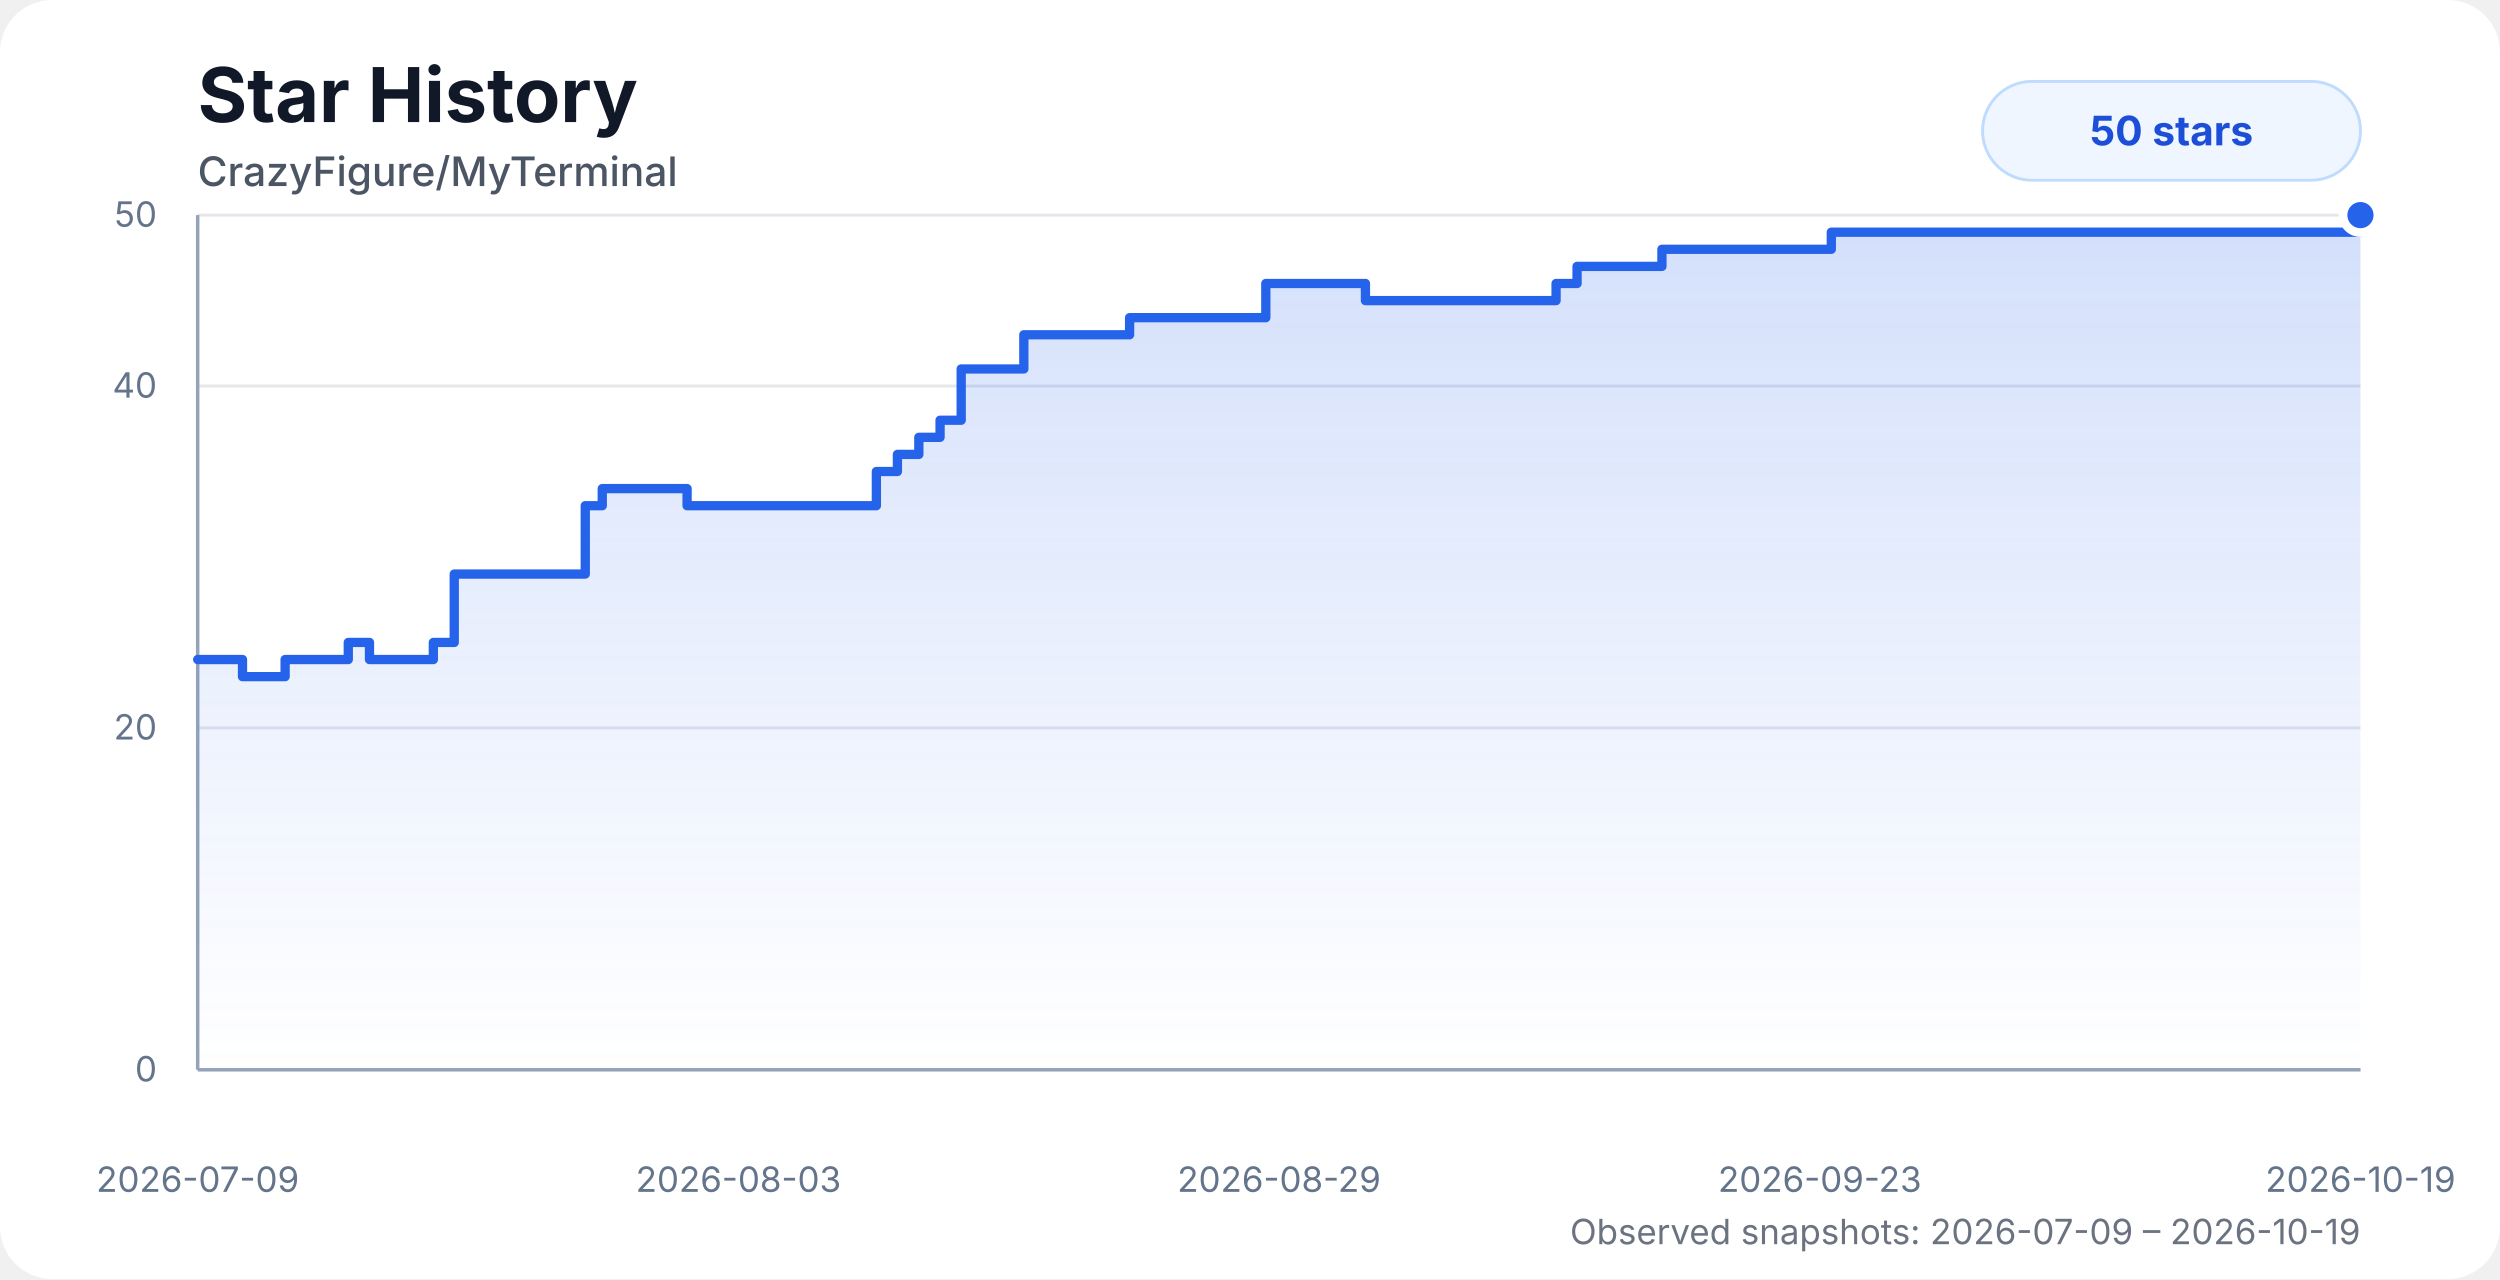
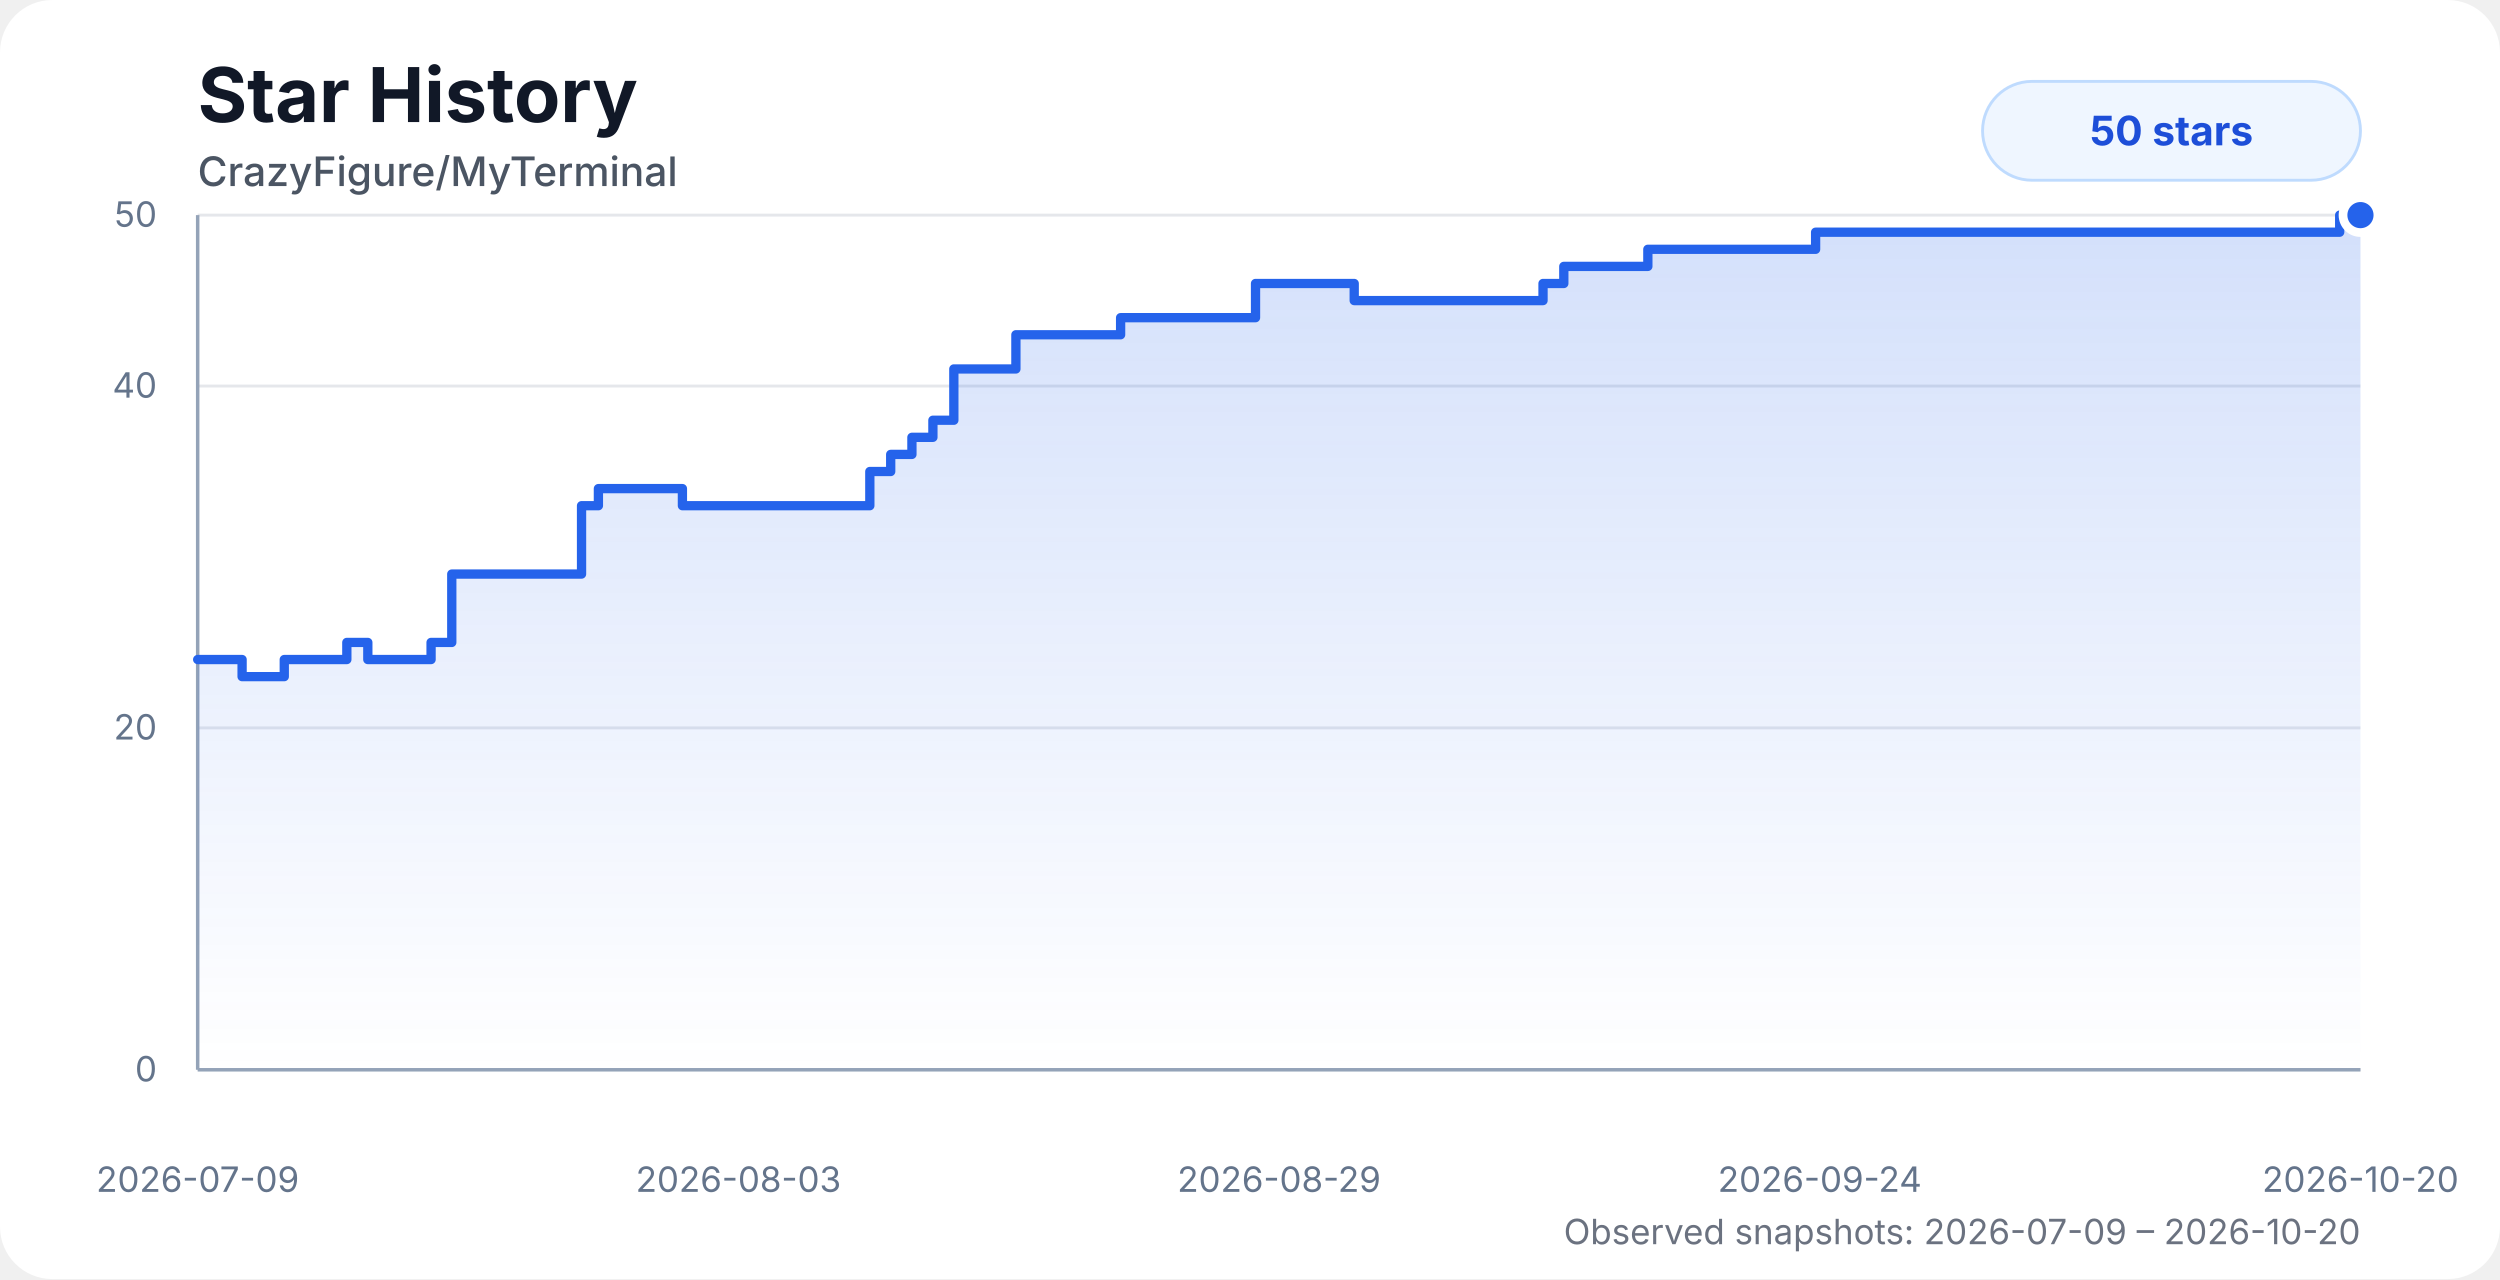
<svg xmlns="http://www.w3.org/2000/svg" width="860" height="440" viewBox="0 0 860 440" role="img" aria-labelledby="title desc">
  <style>
    .chart-bg { fill: #ffffff; }
    .title { fill: #111827; font: 700 26px system-ui, -apple-system, BlinkMacSystemFont, "Segoe UI", sans-serif; }
    .subtitle { fill: #4b5563; font: 500 14px system-ui, -apple-system, BlinkMacSystemFont, "Segoe UI", sans-serif; }
    .axis-label { fill: #64748b; font: 12px system-ui, -apple-system, BlinkMacSystemFont, "Segoe UI", sans-serif; }
    .grid { stroke: #e5e7eb; stroke-width: 1; }
    .axis { stroke: #94a3b8; stroke-width: 1.2; }
    .area { fill: url(#starGradient); opacity: 0.28; }
    .line { fill: none; stroke: #2563eb; stroke-width: 3.2; stroke-linecap: round; stroke-linejoin: round; }
    .dot { fill: #2563eb; stroke: #ffffff; stroke-width: 3; }
    .badge { fill: #eff6ff; stroke: #bfdbfe; }
    .badge-text { fill: #1d4ed8; font: 700 14px system-ui, -apple-system, BlinkMacSystemFont, "Segoe UI", sans-serif; }
    .status { fill: #6b7280; font: 12px system-ui, -apple-system, BlinkMacSystemFont, "Segoe UI", sans-serif; }
    @media (prefers-color-scheme: dark) {
      .chart-bg { fill: #0d1117; }
      .title { fill: #f8fafc; }
      .subtitle { fill: #cbd5e1; }
      .axis-label { fill: #94a3b8; }
      .grid { stroke: #1f2937; }
      .axis { stroke: #475569; }
      .dot { stroke: #0d1117; }
      .badge { fill: #172554; stroke: #1d4ed8; }
      .badge-text { fill: #bfdbfe; }
      .status { fill: #94a3b8; }
    }
  </style>
  <defs>
    <linearGradient id="starGradient" x1="0" x2="0" y1="0" y2="1">
      <stop offset="0%" stop-color="#2563eb" stop-opacity="0.72" />
      <stop offset="100%" stop-color="#2563eb" stop-opacity="0" />
    </linearGradient>
  </defs>
  <rect class="chart-bg" width="860" height="440" rx="18" />
  <text class="title" x="68" y="42">Star History</text>
  <text class="subtitle" x="68" y="64">CrazyFigure/MyTerminal</text>
  <g>
    <line class="grid" x1="68" y1="368" x2="812" y2="368" />
    <line class="grid" x1="68" y1="250.4" x2="812" y2="250.4" />
    <line class="grid" x1="68" y1="132.8" x2="812" y2="132.8" />
    <line class="grid" x1="68" y1="74" x2="812" y2="74" />
    <line class="axis" x1="68" y1="74" x2="68" y2="368" />
    <line class="axis" x1="68" y1="368" x2="812" y2="368" />
    <text class="axis-label" x="54" y="372" text-anchor="end">0</text>
    <text class="axis-label" x="54" y="254.4" text-anchor="end">20</text>
    <text class="axis-label" x="54" y="136.8" text-anchor="end">40</text>
    <text class="axis-label" x="54" y="78" text-anchor="end">50</text>
    <text class="axis-label" x="68" y="410" text-anchor="middle">2026-07-09</text>
    <text class="axis-label" x="254" y="410" text-anchor="middle">2026-08-03</text>
    <text class="axis-label" x="440" y="410" text-anchor="middle">2026-08-29</text>
-     <text class="axis-label" x="626" y="410" text-anchor="middle">2026-09-23</text>
-     <text class="axis-label" x="812" y="410" text-anchor="middle">2026-10-19</text>
+     <text class="axis-label" x="626" y="410" text-anchor="middle">2026-09-24</text>
+     <text class="axis-label" x="812" y="410" text-anchor="middle">2026-10-20</text>
  </g>
-   <path class="area" d="M 68 226.88 H 76.35 V 226.88 H 83.42 V 232.76 H 98.08 V 226.88 H 119.81 V 221 H 127.1 V 226.88 H 149.07 V 221 H 156.26 V 197.48 H 163.54 V 197.48 H 201.33 V 173.96 H 207.18 V 168.08 H 236.36 V 173.96 H 258.16 V 173.96 H 265.44 V 173.96 H 272.72 V 173.96 H 279.85 V 173.96 H 286.81 V 173.96 H 294.13 V 173.96 H 301.47 V 162.2 H 308.71 V 156.32 H 316.08 V 150.44 H 323.38 V 144.56 H 330.65 V 126.92 H 337.6 V 126.92 H 344.93 V 126.92 H 352.2 V 115.16 H 359.46 V 115.16 H 366.75 V 115.16 H 374.03 V 115.16 H 381.34 V 115.16 H 388.58 V 109.28 H 395.9 V 109.28 H 403.18 V 109.28 H 410.43 V 109.28 H 417.75 V 109.28 H 427.63 V 109.28 H 435.44 V 97.52 H 441.18 V 97.52 H 448.14 V 97.52 H 455.49 V 97.52 H 462.54 V 97.52 H 469.71 V 103.4 H 476.98 V 103.4 H 484.3 V 103.4 H 491.53 V 103.4 H 498.87 V 103.4 H 506.19 V 103.4 H 513.42 V 103.4 H 520.72 V 103.4 H 528 V 103.4 H 535.29 V 97.52 H 542.51 V 91.64 H 549.91 V 91.64 H 557.23 V 91.64 H 564.43 V 91.64 H 571.7 V 85.76 H 578.99 V 85.76 H 586.22 V 85.76 H 593.5 V 85.76 H 600.91 V 85.76 H 608.22 V 85.76 H 615.44 V 85.76 H 622.64 V 85.76 H 629.97 V 79.88 H 637.23 V 79.88 H 644.51 V 79.88 H 651.93 V 79.88 H 659.34 V 79.88 H 666.61 V 79.88 H 673.84 V 79.88 H 681.24 V 79.88 H 688.46 V 79.88 H 695.61 V 79.88 H 703.01 V 79.88 H 710.34 V 79.88 H 717.76 V 79.88 H 724.94 V 79.88 H 732.29 V 79.88 H 739.55 V 79.88 H 746.77 V 79.88 H 754.06 V 79.88 H 761.39 V 79.88 H 768.77 V 79.88 H 775.58 V 79.88 H 782.76 V 79.88 H 790.04 V 79.88 H 797.25 V 79.88 H 804.64 V 79.88 H 812 V 74 L 812 368 L 68 368 Z" />
-   <path class="line" d="M 68 226.88 H 76.35 V 226.88 H 83.42 V 232.76 H 98.08 V 226.88 H 119.81 V 221 H 127.1 V 226.88 H 149.07 V 221 H 156.26 V 197.48 H 163.54 V 197.48 H 201.33 V 173.96 H 207.18 V 168.08 H 236.36 V 173.96 H 258.16 V 173.96 H 265.44 V 173.96 H 272.72 V 173.96 H 279.85 V 173.96 H 286.81 V 173.96 H 294.13 V 173.96 H 301.47 V 162.2 H 308.71 V 156.32 H 316.08 V 150.44 H 323.38 V 144.56 H 330.65 V 126.92 H 337.6 V 126.92 H 344.93 V 126.92 H 352.2 V 115.16 H 359.46 V 115.16 H 366.75 V 115.16 H 374.03 V 115.16 H 381.34 V 115.16 H 388.58 V 109.28 H 395.9 V 109.28 H 403.18 V 109.28 H 410.43 V 109.28 H 417.75 V 109.28 H 427.63 V 109.28 H 435.44 V 97.52 H 441.18 V 97.52 H 448.14 V 97.52 H 455.49 V 97.52 H 462.54 V 97.52 H 469.71 V 103.4 H 476.98 V 103.4 H 484.3 V 103.4 H 491.53 V 103.4 H 498.87 V 103.4 H 506.19 V 103.4 H 513.42 V 103.4 H 520.72 V 103.4 H 528 V 103.4 H 535.29 V 97.52 H 542.51 V 91.64 H 549.91 V 91.64 H 557.23 V 91.64 H 564.43 V 91.64 H 571.7 V 85.76 H 578.99 V 85.76 H 586.22 V 85.76 H 593.5 V 85.76 H 600.91 V 85.76 H 608.22 V 85.76 H 615.44 V 85.76 H 622.64 V 85.76 H 629.97 V 79.88 H 637.23 V 79.88 H 644.51 V 79.88 H 651.93 V 79.88 H 659.34 V 79.88 H 666.61 V 79.88 H 673.84 V 79.88 H 681.24 V 79.88 H 688.46 V 79.88 H 695.61 V 79.88 H 703.01 V 79.88 H 710.34 V 79.88 H 717.76 V 79.88 H 724.94 V 79.88 H 732.29 V 79.88 H 739.55 V 79.88 H 746.77 V 79.88 H 754.06 V 79.88 H 761.39 V 79.88 H 768.77 V 79.88 H 775.58 V 79.88 H 782.76 V 79.88 H 790.04 V 79.88 H 797.25 V 79.88 H 804.64 V 79.88 H 812 V 74" />
+   <path class="area" d="M 68 226.88 H 76.27 V 226.88 H 83.28 V 232.76 H 97.79 V 226.88 H 119.31 V 221 H 126.53 V 226.88 H 148.29 V 221 H 155.41 V 197.48 H 162.62 V 197.48 H 200.05 V 173.96 H 205.85 V 168.08 H 234.75 V 173.96 H 256.34 V 173.96 H 263.54 V 173.96 H 270.75 V 173.96 H 277.81 V 173.96 H 284.71 V 173.96 H 291.96 V 173.96 H 299.22 V 162.2 H 306.4 V 156.32 H 313.7 V 150.44 H 320.92 V 144.56 H 328.12 V 126.92 H 335.01 V 126.92 H 342.26 V 126.92 H 349.47 V 115.16 H 356.66 V 115.16 H 363.88 V 115.16 H 371.08 V 115.16 H 378.32 V 115.16 H 385.49 V 109.28 H 392.75 V 109.28 H 399.96 V 109.28 H 407.14 V 109.28 H 414.39 V 109.28 H 424.17 V 109.28 H 431.9 V 97.52 H 437.6 V 97.52 H 444.48 V 97.52 H 451.77 V 97.52 H 458.74 V 97.52 H 465.85 V 103.4 H 473.05 V 103.4 H 480.3 V 103.4 H 487.46 V 103.4 H 494.73 V 103.4 H 501.98 V 103.4 H 509.14 V 103.4 H 516.37 V 103.4 H 523.57 V 103.4 H 530.8 V 97.52 H 537.95 V 91.64 H 545.28 V 91.64 H 552.53 V 91.64 H 559.66 V 91.64 H 566.86 V 85.76 H 574.08 V 85.76 H 581.24 V 85.76 H 588.45 V 85.76 H 595.79 V 85.76 H 603.03 V 85.76 H 610.18 V 85.76 H 617.31 V 85.76 H 624.57 V 79.88 H 631.76 V 79.88 H 638.97 V 79.88 H 646.32 V 79.88 H 653.65 V 79.88 H 660.85 V 79.88 H 668.01 V 79.88 H 675.34 V 79.88 H 682.5 V 79.88 H 689.58 V 79.88 H 696.9 V 79.88 H 704.17 V 79.88 H 711.51 V 79.88 H 718.62 V 79.88 H 725.9 V 79.88 H 733.1 V 79.88 H 740.24 V 79.88 H 747.47 V 79.88 H 754.72 V 79.88 H 762.04 V 79.88 H 768.77 V 79.88 H 775.89 V 79.88 H 783.1 V 79.88 H 790.24 V 79.88 H 797.56 V 79.88 H 804.85 V 74 H 812 V 74 L 812 368 L 68 368 Z" />
+   <path class="line" d="M 68 226.88 H 76.27 V 226.88 H 83.28 V 232.76 H 97.79 V 226.88 H 119.31 V 221 H 126.53 V 226.88 H 148.29 V 221 H 155.41 V 197.48 H 162.62 V 197.48 H 200.05 V 173.96 H 205.85 V 168.08 H 234.75 V 173.96 H 256.34 V 173.96 H 263.54 V 173.96 H 270.75 V 173.96 H 277.81 V 173.96 H 284.71 V 173.96 H 291.96 V 173.96 H 299.22 V 162.2 H 306.4 V 156.32 H 313.7 V 150.44 H 320.92 V 144.56 H 328.12 V 126.92 H 335.01 V 126.92 H 342.26 V 126.92 H 349.47 V 115.16 H 356.66 V 115.16 H 363.88 V 115.16 H 371.08 V 115.16 H 378.32 V 115.16 H 385.49 V 109.28 H 392.75 V 109.28 H 399.96 V 109.28 H 407.14 V 109.28 H 414.39 V 109.28 H 424.17 V 109.28 H 431.9 V 97.52 H 437.6 V 97.52 H 444.48 V 97.52 H 451.77 V 97.52 H 458.74 V 97.52 H 465.85 V 103.4 H 473.05 V 103.4 H 480.3 V 103.4 H 487.46 V 103.4 H 494.73 V 103.4 H 501.98 V 103.4 H 509.14 V 103.4 H 516.37 V 103.4 H 523.57 V 103.4 H 530.8 V 97.52 H 537.95 V 91.64 H 545.28 V 91.64 H 552.53 V 91.64 H 559.66 V 91.64 H 566.86 V 85.76 H 574.08 V 85.76 H 581.24 V 85.76 H 588.45 V 85.76 H 595.79 V 85.76 H 603.03 V 85.76 H 610.18 V 85.76 H 617.31 V 85.76 H 624.57 V 79.88 H 631.76 V 79.88 H 638.97 V 79.88 H 646.32 V 79.88 H 653.65 V 79.88 H 660.85 V 79.88 H 668.01 V 79.88 H 675.34 V 79.88 H 682.5 V 79.88 H 689.58 V 79.88 H 696.9 V 79.88 H 704.17 V 79.88 H 711.51 V 79.88 H 718.62 V 79.88 H 725.9 V 79.88 H 733.1 V 79.88 H 740.24 V 79.88 H 747.47 V 79.88 H 754.72 V 79.88 H 762.04 V 79.88 H 768.77 V 79.88 H 775.89 V 79.88 H 783.1 V 79.88 H 790.24 V 79.88 H 797.56 V 79.88 H 804.85 V 74 H 812 V 74" />
  <circle class="dot" cx="812" cy="74" r="6" />
  <rect class="badge" x="682" y="28" width="130" height="34" rx="17" />
  <text class="badge-text" x="747" y="50" text-anchor="middle">50 stars</text>
-   <text class="status" x="812" y="428" text-anchor="end">Observed snapshots: 2026-07-09 – 2026-10-19</text>
+   <text class="status" x="812" y="428" text-anchor="end">Observed snapshots: 2026-07-09 – 2026-10-20</text>
</svg>
